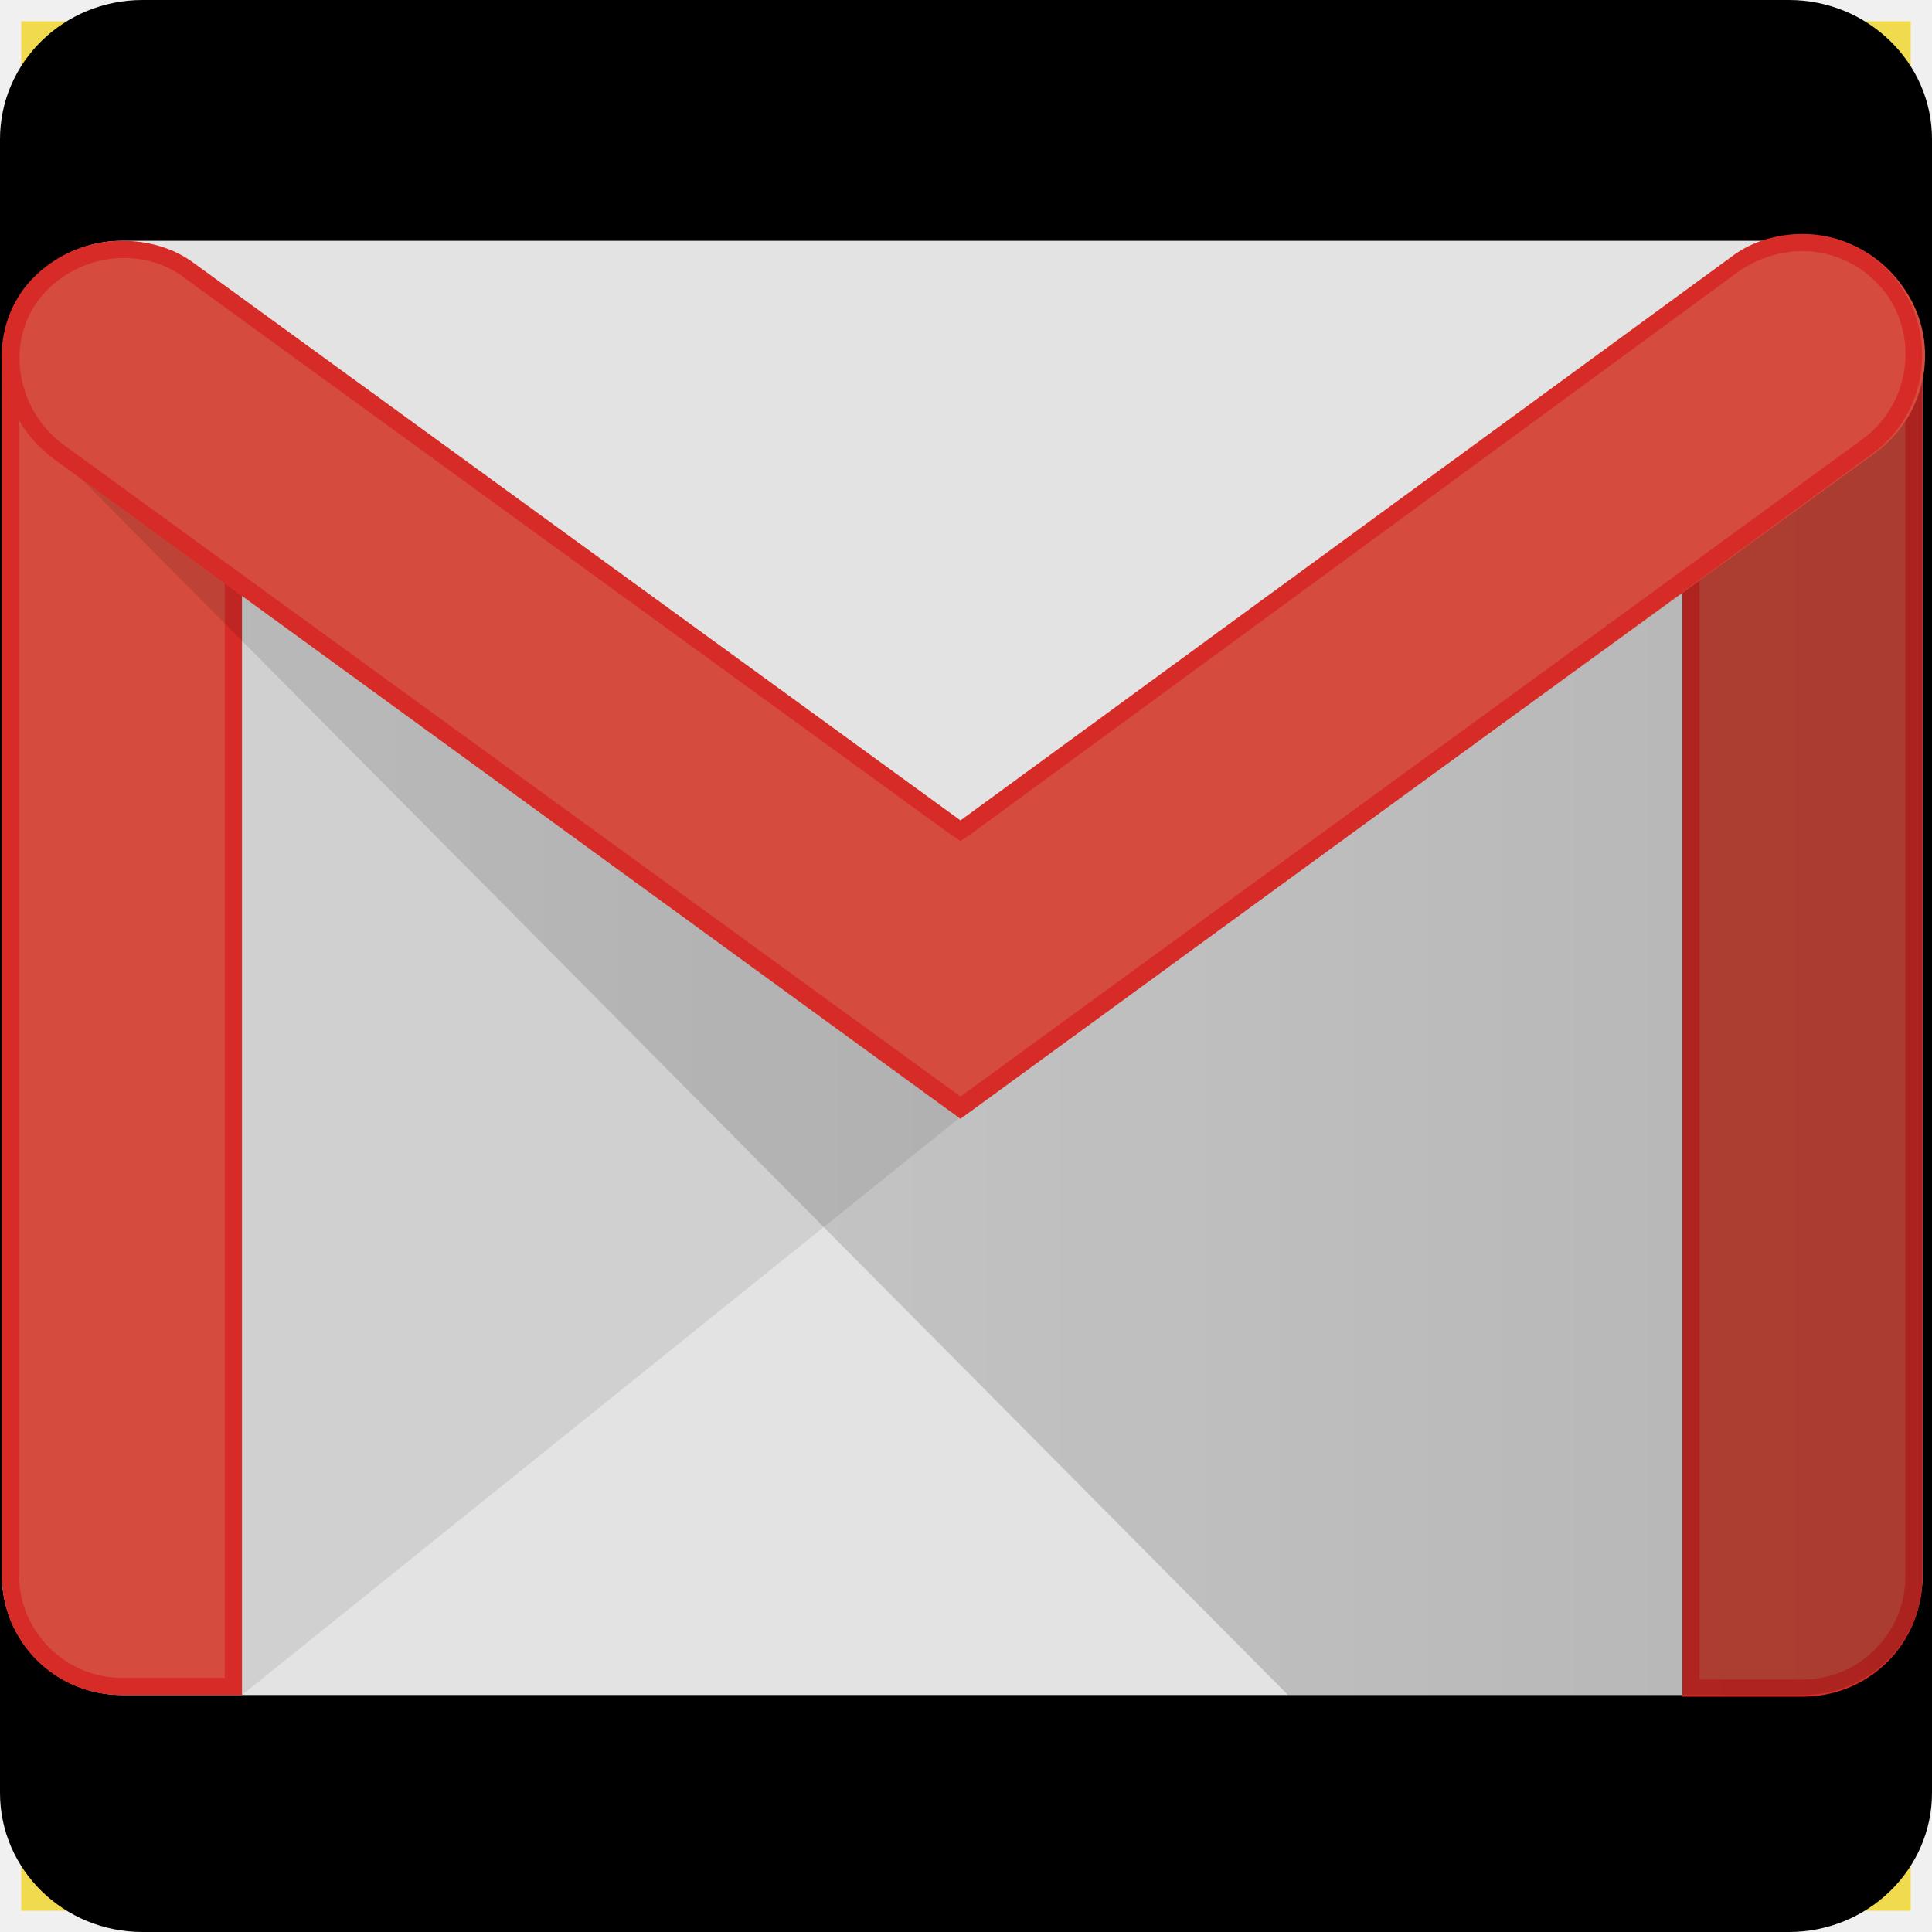
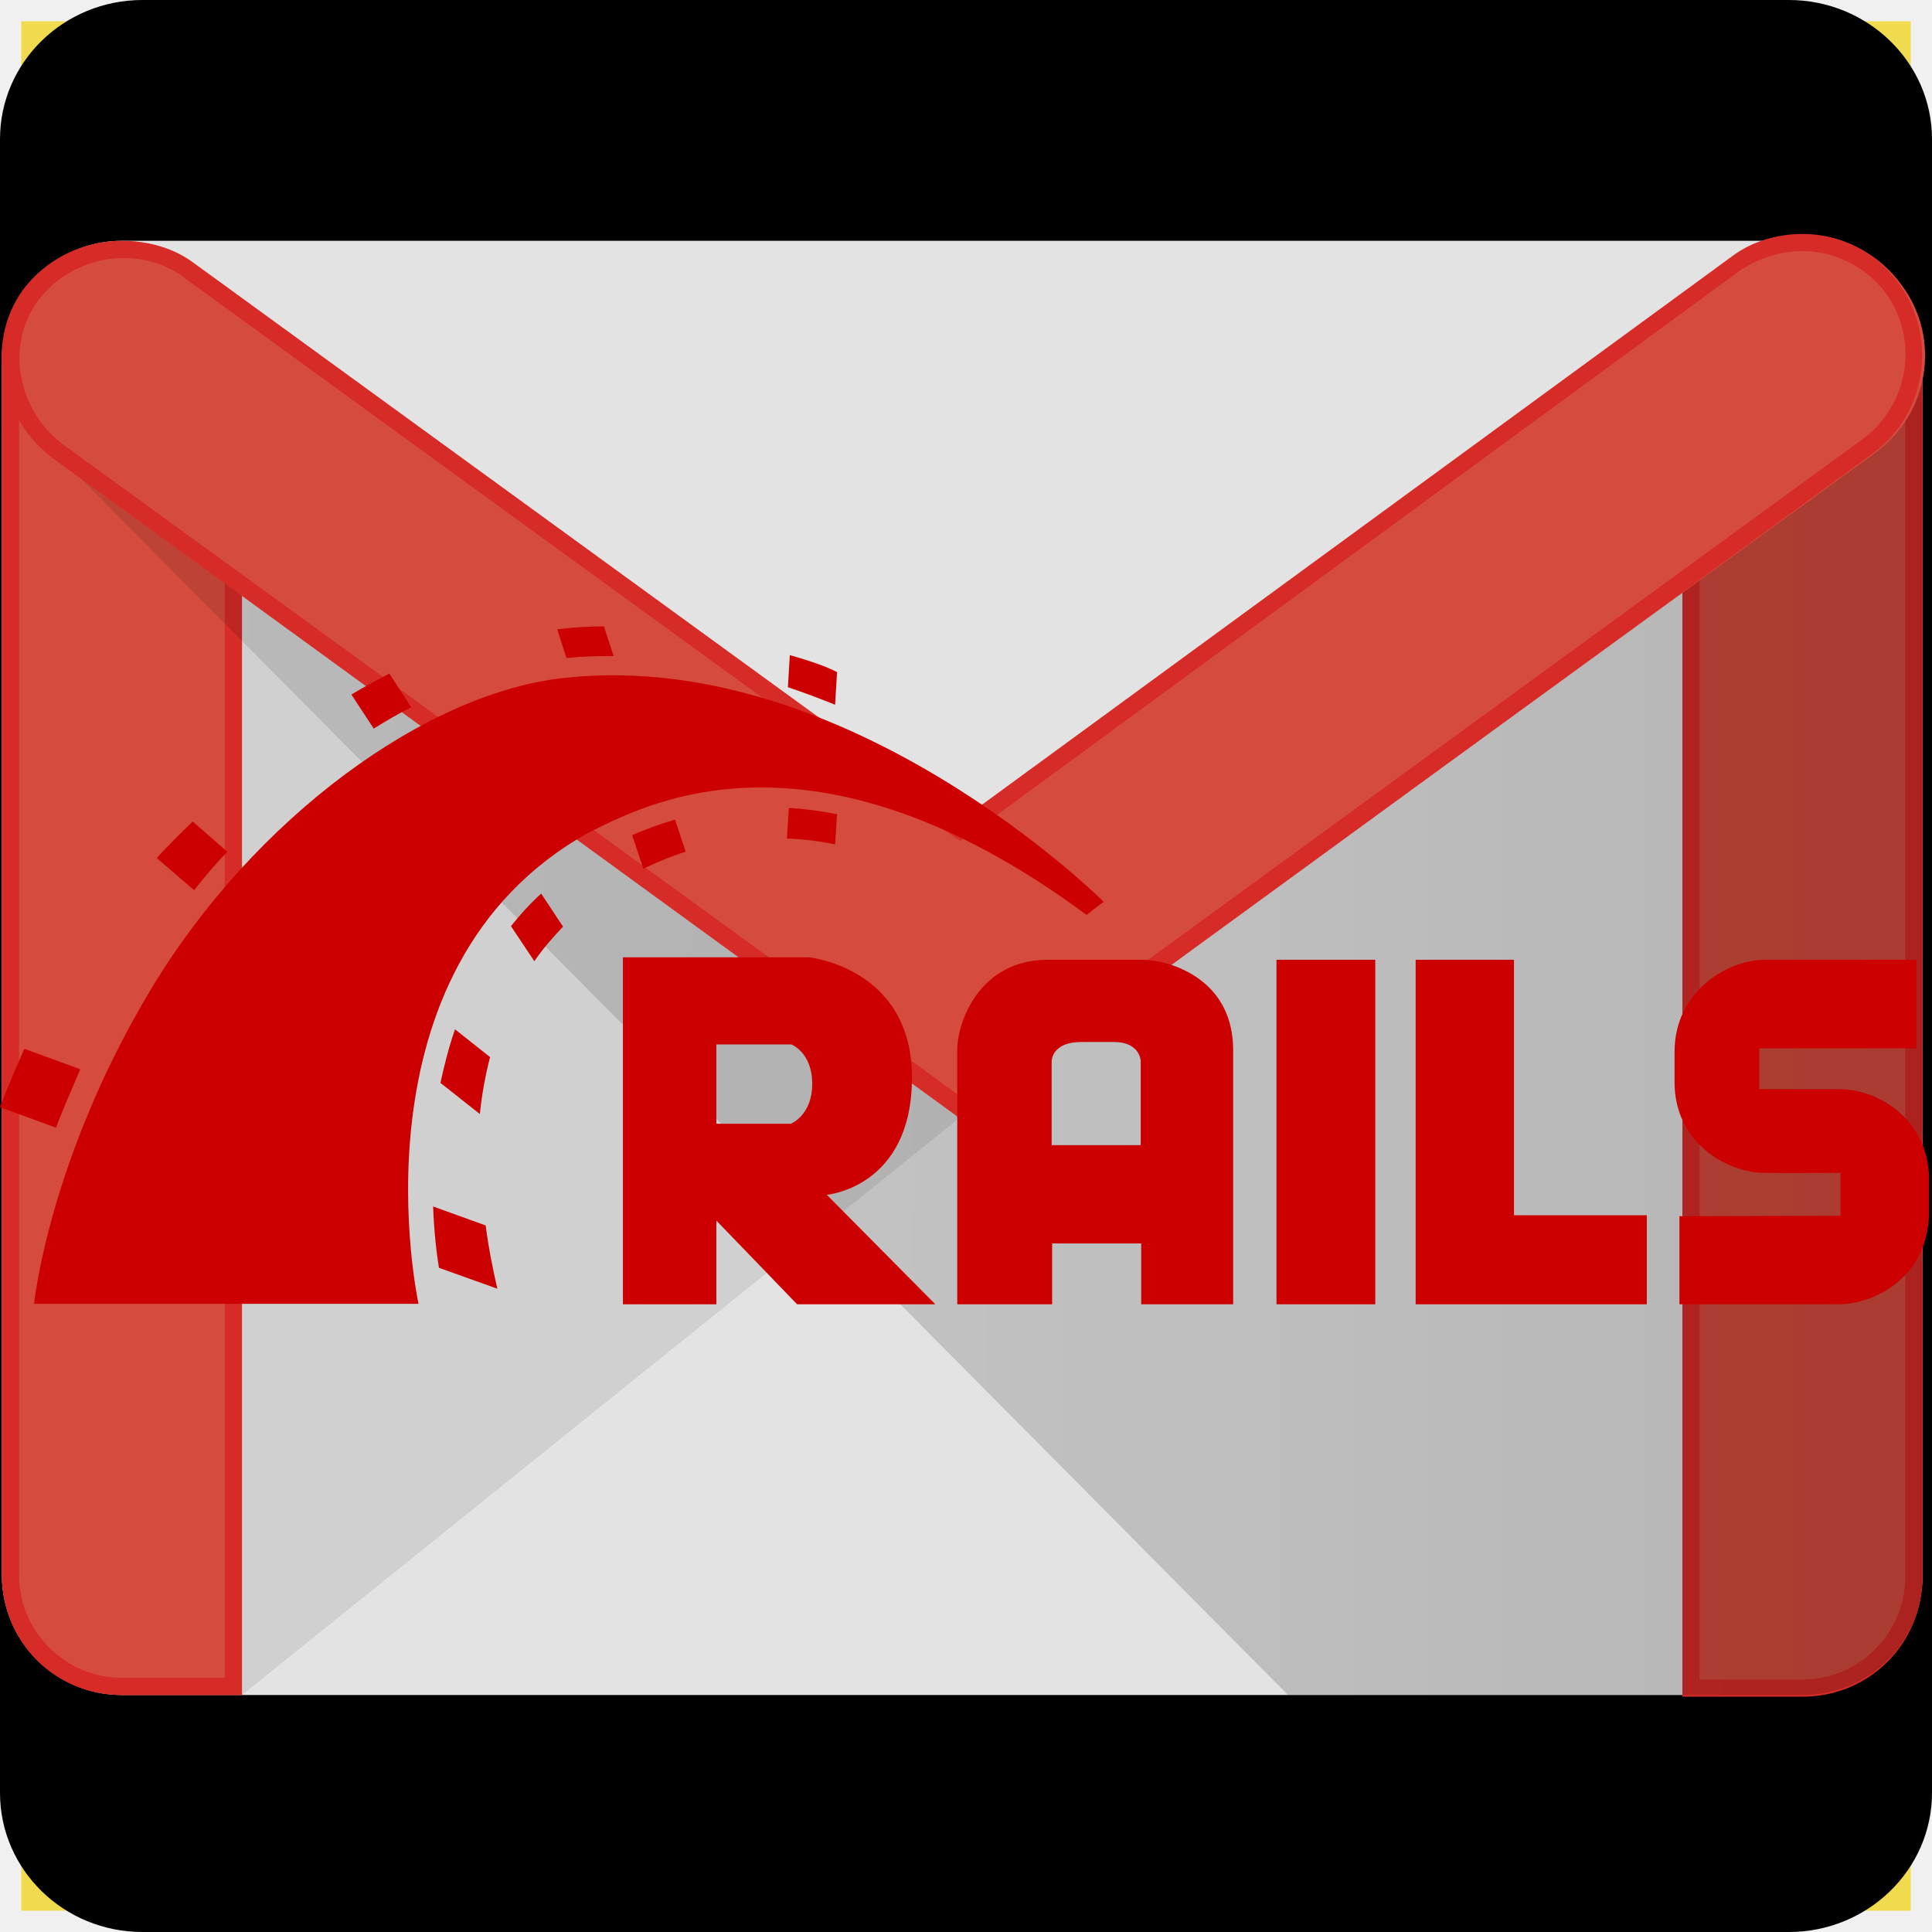
<svg xmlns="http://www.w3.org/2000/svg" xmlns:xlink="http://www.w3.org/1999/xlink" version="1.1">
  <svg id="htmlSVG" viewBox="0 0 128 128">
    <path fill="#E44D26" d="M27.854 116.354l-8.043-90.211h88.378l-8.051 90.197-36.192 10.033z" />
    <path fill="#F16529" d="M64 118.704l29.244-8.108 6.881-77.076h-36.125z" />
    <path fill="#EBEBEB" d="M64 66.978h-14.641l-1.01-11.331h15.651v-11.064h-27.743l.264 2.969 2.72 30.489h24.759zM64 95.711l-.049.013-12.321-3.328-.788-8.823h-11.107l1.55 17.372 22.664 6.292.051-.015z" />
    <path d="M28.034 1.627h5.622v5.556h5.144v-5.556h5.623v16.822h-5.623v-5.633h-5.143v5.633h-5.623v-16.822zM51.816 7.206h-4.95v-5.579h15.525v5.579h-4.952v11.243h-5.623v-11.243zM64.855 1.627h5.862l3.607 5.911 3.603-5.911h5.865v16.822h-5.601v-8.338l-3.867 5.981h-.098l-3.87-5.981v8.338h-5.502v-16.822zM86.591 1.627h5.624v11.262h7.907v5.561h-13.531v-16.823z" />
    <path fill="#fff" d="M63.962 66.978v11.063h13.624l-1.284 14.349-12.34 3.331v11.51l22.682-6.286.166-1.87 2.6-29.127.27-2.97h-2.982zM63.962 44.583v11.064h26.725l.221-2.487.505-5.608.265-2.969z" />
  </svg>
  <svg id="cssSVG" viewBox="0 0 128 128">
    <path fill="#131313" d="M89.234 5.856h-7.384l7.679 8.333v3.967h-15.816v-4.645h7.678l-7.678-8.333v-3.971h15.521v4.649zm-18.657 0h-7.384l7.679 8.333v3.967h-15.817v-4.645h7.679l-7.679-8.333v-3.971h15.522v4.649zm-18.474.19h-7.968v7.271h7.968v4.839h-13.632v-16.949h13.632v4.839z" />
    <path fill="#1572B6" d="M27.613 116.706l-8.097-90.813h88.967l-8.104 90.798-36.434 10.102-36.332-10.087z" />
    <path fill="#33A9DC" d="M64.001 119.072l29.439-8.162 6.926-77.591h-36.365v85.753z" />
    <path fill="#fff" d="M64 66.22h14.738l1.019-11.405h-15.757v-11.138h27.929l-.267 2.988-2.737 30.692h-24.925v-11.137z" />
    <path fill="#EBEBEB" d="M64.067 95.146l-.049.014-12.404-3.35-.794-8.883h-11.179l1.561 17.488 22.814 6.333.052-.015v-11.587z" />
    <path fill="#fff" d="M77.792 76.886l-1.342 14.916-12.422 3.353v11.588l22.833-6.328.168-1.882 1.938-21.647h-11.175z" />
    <path fill="#EBEBEB" d="M64.039 43.677v11.137h-26.903l-.224-2.503-.507-5.646-.267-2.988h27.901zM64 66.221v11.138h-12.247l-.223-2.503-.508-5.647-.267-2.988h13.245z" />
  </svg>
  <svg id="jsSVG" viewBox="0 0 128 128">
    <path fill="#F0DB4F" d="M1.408 1.408h125.184v125.185h-125.184z" />
    <path fill="#323330" d="M116.347 96.736c-.917-5.711-4.641-10.508-15.672-14.981-3.832-1.761-8.104-3.022-9.377-5.926-.452-1.69-.512-2.642-.226-3.665.821-3.32 4.784-4.355 7.925-3.403 2.023.678 3.938 2.237 5.093 4.724 5.402-3.498 5.391-3.475 9.163-5.879-1.381-2.141-2.118-3.129-3.022-4.045-3.249-3.629-7.676-5.498-14.756-5.355l-3.688.477c-3.534.893-6.902 2.748-8.877 5.235-5.926 6.724-4.236 18.492 2.975 23.335 7.104 5.332 17.54 6.545 18.873 11.531 1.297 6.104-4.486 8.08-10.234 7.378-4.236-.881-6.592-3.034-9.139-6.949-4.688 2.713-4.688 2.713-9.508 5.485 1.143 2.499 2.344 3.63 4.26 5.795 9.068 9.198 31.76 8.746 35.83-5.176.165-.478 1.261-3.666.38-8.581zm-46.885-37.793h-11.709l-.048 30.272c0 6.438.333 12.34-.714 14.149-1.713 3.558-6.152 3.117-8.175 2.427-2.059-1.012-3.106-2.451-4.319-4.485-.333-.584-.583-1.036-.667-1.071l-9.52 5.83c1.583 3.249 3.915 6.069 6.902 7.901 4.462 2.678 10.459 3.499 16.731 2.059 4.082-1.189 7.604-3.652 9.448-7.401 2.666-4.915 2.094-10.864 2.07-17.444.06-10.735.001-21.468.001-32.237z" />
  </svg>
  <svg id="jquerySVG" viewBox="0 0 128 128">
    <path fill="#0868AC" d="M27.758 20.421c-7.352 10.565-6.437 24.312-.82 35.54l.411.798.263.506.164.291.293.524c.174.307.353.612.536.919l.306.504c.203.326.41.65.622.973l.265.409c.293.437.592.872.901 1.301l.026.033.152.205c.267.368.542.732.821 1.093l.309.393c.249.313.502.623.759.934l.29.346c.345.406.698.812 1.057 1.208l.021.022.041.045c.351.383.71.758 1.075 1.133l.344.347c.282.284.569.563.858.841l.351.334c.387.364.777.722 1.176 1.07l.018.016.205.174c.351.305.708.605 1.068.902l.442.353c.294.235.591.468.89.696l.477.361c.33.243.663.482.999.717l.363.258.101.072c.318.22.645.431.97.642l.42.28c.5.315 1.007.628 1.519.93l.42.237c.377.217.756.431 1.14.639l.631.326.816.424.188.091.334.161c.427.204.858.405 1.293.599l.273.122c.498.218 1.001.427 1.508.628l.368.144c.469.182.945.359 1.423.527l.179.062c.524.184 1.054.353 1.587.52l.383.114c.542.164 1.079.358 1.638.462 35.553 6.483 45.88-21.364 45.88-21.364-8.674 11.3-24.069 14.28-38.656 10.962-.553-.125-1.089-.298-1.628-.456l-.406-.124c-.526-.161-1.049-.33-1.568-.51l-.215-.077c-.465-.164-.924-.336-1.382-.513l-.388-.152c-.501-.198-1-.405-1.492-.62l-.298-.133c-.423-.191-.842-.384-1.259-.585l-.364-.175c-.327-.159-.65-.328-.974-.495l-.649-.341c-.395-.21-.782-.43-1.167-.654l-.394-.219c-.513-.303-1.019-.615-1.52-.932l-.41-.273c-.363-.234-.725-.473-1.081-.719l-.349-.245c-.344-.242-.685-.489-1.022-.738l-.453-.343c-.31-.237-.618-.476-.922-.721l-.411-.33c-.388-.318-.771-.64-1.149-.969l-.126-.105c-.409-.359-.811-.728-1.208-1.098l-.34-.328c-.294-.279-.584-.561-.868-.851l-.34-.34c-.362-.37-.717-.745-1.065-1.126l-.053-.057c-.368-.402-.728-.813-1.08-1.229l-.283-.336c-.263-.316-.523-.638-.777-.961l-.285-.355c-.307-.397-.605-.793-.898-1.195-8.098-11.047-11.008-26.283-4.535-38.795M50.578 11.519c-5.316 7.65-5.028 17.893-.88 25.983.695 1.356 1.477 2.673 2.351 3.925.796 1.143 1.68 2.501 2.737 3.418.383.422.784.834 1.193 1.238l.314.311c.397.385.801.764 1.218 1.132l.05.043.012.012c.462.405.939.794 1.423 1.178l.323.252c.486.372.981.738 1.489 1.087l.043.033.68.447.322.213c.363.233.73.459 1.104.676l.156.092c.322.185.648.367.975.545l.347.18.682.354.103.047c.469.23.941.453 1.424.663l.314.13c.386.163.775.323 1.167.473l.5.184c.356.132.712.253 1.072.373l.484.155c.511.158 1.017.359 1.549.448 27.45 4.547 33.787-16.588 33.787-16.588-5.712 8.228-16.775 12.153-28.58 9.089-.524-.138-1.042-.288-1.555-.449l-.467-.151c-.365-.117-.728-.243-1.087-.374l-.491-.183c-.394-.152-.784-.309-1.171-.473l-.315-.133c-.485-.211-.962-.434-1.432-.666l-.718-.365-.414-.213c-.306-.166-.61-.338-.909-.514l-.217-.123c-.372-.217-.738-.44-1.1-.672l-.332-.221-.712-.472c-.506-.349-.999-.714-1.484-1.085l-.334-.264c-5.167-4.079-9.263-9.655-11.21-15.977-2.041-6.557-1.601-13.917 1.935-19.891M69.771 4.868c-3.134 4.612-3.442 10.341-1.267 15.435 2.293 5.407 6.992 9.648 12.477 11.66l.682.235.3.096c.323.102.644.22.978.282 15.157 2.929 19.268-7.777 20.362-9.354-3.601 5.185-9.653 6.43-17.079 4.627-.586-.142-1.231-.354-1.796-.555-.725-.259-1.439-.553-2.134-.886-1.318-.634-2.575-1.402-3.741-2.282-6.645-5.042-10.772-14.659-6.436-22.492" />
    <path fill="#131B28" d="M66.359 96.295h-4.226c-.234 0-.467.188-.517.417l-1.5 6.94-1.5 6.94c-.049.229-.282.417-.516.417h-2.991c-2.959 0-2.617-2.047-2.011-4.851l.018-.085.066-.354.012-.066.135-.72.145-.771.154-.785.682-3.332.683-3.332c.047-.23-.107-.419-.341-.419h-4.337c-.234 0-.466.188-.514.418l-.933 4.424-.932 4.425-.002.006-.086.412c-1.074 4.903-.79 9.58 5.048 9.727l.17.003h9.163c.234 0 .467-.188.516-.417l1.976-9.289 1.976-9.29c.049-.23-.103-.417-.338-.418zM21.103 96.246h-4.64c-.235 0-.469.188-.521.416l-.44 1.942-.44 1.942c-.051.229.098.416.333.416h4.676c.235 0 .468-.188.518-.417l.425-1.941.425-1.941c.049-.229-.101-.417-.336-.417zM19.757 102.29h-4.677c-.234 0-.469.188-.521.416l-.657 2.91-.656 2.909-.183.834-.631 2.97-.63 2.971c-.049.229-.15.599-.225.821 0 0-.874 2.6-2.343 2.57l-.184-.004-1.271-.023h-.001c-.234-.003-.469.18-.524.407l-.485 2.039-.484 2.038c-.055.228.093.416.326.42.833.01 2.699.031 3.828.031 3.669 0 5.604-2.033 6.843-7.883l1.451-6.714 1.361-6.297c.049-.227-.103-.415-.337-.415zM105.874 100.716l-.194-.801-.191-.82-.097-.414c-.38-1.477-1.495-2.328-3.917-2.328l-3.77-.004-3.472-.005h-3.907c-.234 0-.466.188-.515.417l-.173.816-.204.964-.057.271-1.759 8.24-1.67 7.822c-.05.23-.066.512-.038.626.028.115.479.209.713.209h3.524c.235 0 .532-.042.66-.094s.317-.513.364-.742l.626-3.099.627-3.1.001-.005.084-.413.76-3.56.671-3.144c.05-.229.281-.416.515-.417l11.089-.005c.235.002.383-.185.33-.414zM120.149 93.476l-.854.003h-3.549c-.235 0-.536.159-.667.353l-7.849 11.498c-.132.194-.283.166-.335-.062l-.578-2.533c-.052-.229-.287-.416-.522-.416h-5.045c-.235 0-.374.184-.31.409l2.261 7.921c.064.226.069.596.011.824l-.985 3.833c-.059.228.085.413.32.413h4.987c.234 0 .474-.186.532-.413l.986-3.833c.058-.229.221-.567.363-.755l12.742-16.911c.142-.188.065-.341-.169-.339l-1.339.008zM80.063 103.395v-.004c-.029.254-.264.441-.499.441h-6.397c-.222 0-.334-.15-.301-.336l.006-.015-.004.002.003-.021.029-.109c.611-1.624 1.855-2.69 4.194-2.69 2.634-.001 3.148 1.285 2.969 2.732zm-1.877-7.384c-8.211 0-10.157 4.984-11.249 10.015-1.091 5.128-.998 9.921 7.5 9.921h1.03l.256-.001h.06l1.02-.003h.018c2.244-.009 4.495-.026 5.406-.033.233-.004.461-.191.509-.42l.344-1.681.067-.327.41-2.006c.047-.229-.106-.418-.341-.418h-7.639c-3.039 0-3.941-.807-3.608-3.181h12.211l-.001.001.008-.001c.194-.003.374-.137.445-.315l.029-.106-.001.001c1.813-6.839 1.293-11.445-6.474-11.446zM39.376 103.369l-.116.409v.001l-.922 3.268-.922 3.267c-.063.227-.308.411-.543.411h-4.88c-3.702 0-4.604-2.896-3.702-7.166.901-4.368 2.668-7.083 6.312-7.358 4.98-.376 5.976 3.126 4.773 7.168zm3.348 7.105s2.301-5.588 2.823-8.814c.713-4.319-1.45-10.585-9.804-10.585-8.306 0-11.914 5.981-13.29 12.484-1.376 6.55.427 12.293 8.686 12.246l6.516-.024 6.089-.022c.234-.002.474-.188.534-.414l1.061-4.046c.059-.228-.084-.414-.319-.416l-1.017-.006-1.017-.006c-.199-.001-.313-.131-.289-.302l.027-.095zM83.844 106.733c0 .155-.125.281-.28.281-.154 0-.28-.126-.28-.281 0-.154.125-.279.28-.279.155 0 .28.125.28.279z" />
  </svg>
  <svg id="githubSVG" role="img" viewBox="0 0 24 24">
    <path d="M12 .297c-6.63 0-12 5.373-12 12 0 5.303 3.438 9.8 8.205 11.385.6.113.82-.258.82-.577 0-.285-.01-1.04-.015-2.04-3.338.724-4.042-1.61-4.042-1.61C4.422 18.07 3.633 17.7 3.633 17.7c-1.087-.744.084-.729.084-.729 1.205.084 1.838 1.236 1.838 1.236 1.07 1.835 2.809 1.305 3.495.998.108-.776.417-1.305.76-1.605-2.665-.3-5.466-1.332-5.466-5.93 0-1.31.465-2.38 1.235-3.22-.135-.303-.54-1.523.105-3.176 0 0 1.005-.322 3.3 1.23.96-.267 1.98-.399 3-.405 1.02.006 2.04.138 3 .405 2.28-1.552 3.285-1.23 3.285-1.23.645 1.653.24 2.873.12 3.176.765.84 1.23 1.91 1.23 3.22 0 4.61-2.805 5.625-5.475 5.92.42.36.81 1.096.81 2.22 0 1.606-.015 2.896-.015 3.286 0 .315.21.69.825.57C20.565 22.092 24 17.592 24 12.297c0-6.627-5.373-12-12-12" />
  </svg>
  <svg id="githubcolorSVG" viewBox="0 0 256 259.3" version="1.1">
    <g>
      <path fill="#9EDCF2" d="M200.9,199.8c0,13.9-32.2,25.1-71.9,25.1c-39.7,0-71.9-11.3-71.9-25.1c0-13.9,32.2-25.1,71.9-25.1C168.7,174.7,200.9,185.9,200.9,199.8L200.9,199.8z M200.9,199.8" />
      <g>
        <defs>
          <path id="SVGID_1_" d="M98.1,244.8c1.6,7.5,5.5,11.9,9.4,14.5l41.1,0c5-3.4,10.1-9.8,10.1-21.8v-31c0,0,0.6-7.7,7.7-10.2c0,0,4.1-2.9-0.3-4.5c0,0-19.5-1.6-19.5,14.4v23.6c0,0,0.8,8.7-3.8,12.3v-29.2c0,0,0.3-9.3,5.1-12.8c0,0,3.2-5.7-3.8-4.2c0,0-13.4,1.9-14,17.6l-0.3,30h-3.2l-0.3-30c-0.6-15.6-14-17.6-14-17.6c-7-1.6-3.8,4.2-3.8,4.2c4.8,3.5,5.1,12.8,5.1,12.8v29.5c-4.6-3.3-3.8-12.6-3.8-12.6v-23.6c0-16-19.5-14.4-19.5-14.4c-4.5,1.6-0.3,4.5-0.3,4.5c7,2.6,7.7,10.2,7.7,10.2v21.7L98.1,244.8z" />
        </defs>
        <clipPath id="SVGID_2_">
          <use xlink:href="#SVGID_1_" overflow="visible" />
        </clipPath>
        <path clip-path="url(#SVGID_2_)" fill="#7DBCE7" d="M200.9,199.8c0,13.9-32.2,25.1-71.9,25.1c-39.7,0-71.9-11.3-71.9-25.1c0-13.9,32.2-25.1,71.9-25.1C168.7,174.7,200.9,185.9,200.9,199.8L200.9,199.8z M200.9,199.8" />
      </g>
      <path fill="#9EDCF2" d="M46.9,125.9l-2.1,7.2c0,0-0.5,2.6,1.9,3.1c2.6-0.1,2.4-2.5,2.2-3.2L46.9,125.9L46.9,125.9z M46.9,125.9" />
      <path fill="#010101" d="M255.8,95.6l0.2-0.9c-21.1-4.2-42.7-4.3-55.8-3.7c2.1-7.7,2.8-16.7,2.8-26.6c0-14.3-5.4-25.7-14-34.3c1.5-4.9,3.5-15.8-2-29.7c0,0-9.8-3.1-32.1,11.8c-8.7-2.2-18-3.3-27.3-3.3c-10.2,0-20.5,1.3-30.2,3.9C74.4-2.9,64.3,0.3,64.3,0.3c-6.6,16.5-2.5,28.8-1.3,31.8c-7.8,8.4-12.5,19.1-12.5,32.2c0,9.9,1.1,18.8,3.9,26.5c-13.2-0.5-34-0.3-54.4,3.8l0.2,0.9c20.4-4.1,41.4-4.2,54.5-3.7c0.6,1.6,1.3,3.2,2,4.7c-13,0.4-35.1,2.1-56.3,8.1l0.3,0.9c21.4-6,43.7-7.6,56.6-8c7.8,14.4,23,23.8,50.2,26.7c-3.9,2.6-7.8,7-9.4,14.5c-5.3,2.5-21.9,8.7-31.9-8.5c0,0-5.6-10.2-16.3-11c0,0-10.4-0.2-0.7,6.5c0,0,6.9,3.3,11.7,15.6c0,0,6.3,21,36.4,14.2V177c0,0-0.6,7.7-7.7,10.2c0,0-4.2,2.9,0.3,4.5c0,0,19.5,1.6,19.5-14.4v-23.6c0,0-0.8-9.4,3.8-12.6v38.8c0,0-0.3,9.3-5.1,12.8c0,0-3.2,5.7,3.8,4.2c0,0,13.4-1.9,14-17.6l0.3-39.3h3.2l0.3,39.3c0.6,15.6,14,17.6,14,17.6c7,1.6,3.8-4.2,3.8-4.2c-4.8-3.5-5.1-12.8-5.1-12.8v-38.5c4.6,3.6,3.8,12.3,3.8,12.3v23.6c0,16,19.5,14.4,19.5,14.4c4.5-1.6,0.3-4.5,0.3-4.5c-7-2.6-7.7-10.2-7.7-10.2v-31c0-12.1-5.1-18.5-10.1-21.8c29-2.9,42.9-12.2,49.3-26.8c12.7,0.3,35.6,1.9,57.4,8.1l0.3-0.9c-21.7-6.1-44.4-7.7-57.3-8.1c0.6-1.5,1.1-3,1.6-4.6C212.9,91.4,234.6,91.4,255.8,95.6L255.8,95.6z M255.8,95.6" />
      <path fill="#F5CCB3" d="M174.6,63.7c6.2,5.7,9.9,12.5,9.9,19.8c0,34.4-25.6,35.3-57.2,35.3c-31.6,0-57.2-4.8-57.2-35.3c0-7.3,3.6-14.1,9.8-19.7c10.3-9.4,27.7-4.4,47.4-4.4C147,59.4,164.3,54.3,174.6,63.7L174.6,63.7z M174.6,63.7" />
      <path fill="#FFFFFF" d="M108.3,85.3c0,9.5-5.3,17.1-11.9,17.1c-6.6,0-11.9-7.7-11.9-17.1c0-9.5,5.3-17.1,11.9-17.1C103,68.1,108.3,75.8,108.3,85.3L108.3,85.3z M108.3,85.3" />
      <path fill="#AF5C51" d="M104.5,85.5c0,6.3-3.6,11.4-7.9,11.4c-4.4,0-7.9-5.1-7.9-11.4c0-6.3,3.6-11.4,7.9-11.4C100.9,74.1,104.5,79.2,104.5,85.5L104.5,85.5z M104.5,85.5" />
      <path fill="#FFFFFF" d="M172.2,85.3c0,9.5-5.3,17.1-11.9,17.1c-6.6,0-11.9-7.7-11.9-17.1c0-9.5,5.3-17.1,11.9-17.1C166.8,68.1,172.2,75.8,172.2,85.3L172.2,85.3z M172.2,85.3" />
      <path fill="#AF5C51" d="M168.3,85.5c0,6.3-3.6,11.4-7.9,11.4c-4.4,0-7.9-5.1-7.9-11.4c0-6.3,3.6-11.4,7.9-11.4C164.8,74.1,168.3,79.2,168.3,85.5L168.3,85.5z M168.3,85.5" />
      <path fill="#AF5C51" d="M130.5,100.5c0,1.6-1.3,3-3,3c-1.6,0-3-1.3-3-3s1.3-3,3-3C129.1,97.5,130.5,98.8,130.5,100.5L130.5,100.5z M130.5,100.5" />
      <path fill="#AF5C51" d="M120.6,108c-0.2-0.5,0.1-1,0.6-1.2c0.5-0.2,1,0.1,1.2,0.6c0.8,2.2,2.8,3.6,5.1,3.6c2.3,0,4.3-1.5,5.1-3.6c0.2-0.5,0.7-0.8,1.2-0.6c0.5,0.2,0.8,0.7,0.6,1.2c-1,2.9-3.8,4.9-6.9,4.9C124.4,112.9,121.6,110.9,120.6,108L120.6,108z M120.6,108" />
      <path fill="#C4E5D9" d="M54.5,121.6c0,0.8-0.9,1.4-2.1,1.4c-1.1,0-2.1-0.6-2.1-1.4c0-0.8,0.9-1.4,2.1-1.4C53.6,120.2,54.5,120.8,54.5,121.6L54.5,121.6z M54.5,121.6" />
      <path fill="#C4E5D9" d="M60.3,124.8c0,0.8-0.9,1.4-2.1,1.4c-1.1,0-2.1-0.6-2.1-1.4c0-0.8,0.9-1.4,2.1-1.4C59.4,123.4,60.3,124,60.3,124.8L60.3,124.8z M60.3,124.8" />
      <path fill="#C4E5D9" d="M63.8,129c0,0.8-0.9,1.4-2.1,1.4c-1.1,0-2.1-0.6-2.1-1.4c0-0.8,0.9-1.4,2.1-1.4C62.9,127.5,63.8,128.2,63.8,129L63.8,129z M63.8,129" />
      <path fill="#C4E5D9" d="M67,133.8c0,0.8-0.9,1.4-2.1,1.4c-1.1,0-2.1-0.6-2.1-1.4c0-0.8,0.9-1.4,2.1-1.4C66.1,132.3,67,133,67,133.8L67,133.8z M67,133.8" />
      <path fill="#C4E5D9" d="M70.5,138.2c0,0.8-0.9,1.4-2.1,1.4c-1.1,0-2.1-0.6-2.1-1.4c0-0.8,0.9-1.4,2.1-1.4C69.6,136.8,70.5,137.4,70.5,138.2L70.5,138.2z M70.5,138.2" />
      <path fill="#C4E5D9" d="M75.3,142.1c0,0.8-0.9,1.4-2.1,1.4c-1.1,0-2.1-0.6-2.1-1.4c0-0.8,0.9-1.4,2.1-1.4C74.4,140.6,75.3,141.3,75.3,142.1L75.3,142.1z M75.3,142.1" />
      <path fill="#C4E5D9" d="M82,144.6c0,0.8-0.9,1.4-2.1,1.4c-1.1,0-2.1-0.6-2.1-1.4c0-0.8,0.9-1.4,2.1-1.4C81.1,143.2,82,143.8,82,144.6L82,144.6z M82,144.6" />
      <path fill="#C4E5D9" d="M88.7,144.6c0,0.8-0.9,1.4-2.1,1.4c-1.1,0-2.1-0.6-2.1-1.4c0-0.8,0.9-1.4,2.1-1.4C87.8,143.2,88.7,143.8,88.7,144.6L88.7,144.6z M88.7,144.6" />
      <path fill="#C4E5D9" d="M95.5,143.5c0,0.8-0.9,1.4-2.1,1.4c-1.1,0-2.1-0.6-2.1-1.4c0-0.8,0.9-1.4,2.1-1.4C94.5,142.1,95.5,142.7,95.5,143.5L95.5,143.5z M95.5,143.5" />
    </g>
  </svg>
  <svg id="linkinSVG" role="img" viewBox="0 0 24 24">
    <path d="M20.447 20.452h-3.554v-5.569c0-1.328-.027-3.037-1.852-3.037-1.853 0-2.136 1.445-2.136 2.939v5.667H9.351V9h3.414v1.561h.046c.477-.9 1.637-1.85 3.37-1.85 3.601 0 4.267 2.37 4.267 5.455v6.286zM5.337 7.433c-1.144 0-2.063-.926-2.063-2.065 0-1.138.92-2.063 2.063-2.063 1.14 0 2.064.925 2.064 2.063 0 1.139-.925 2.065-2.064 2.065zm1.782 13.019H3.555V9h3.564v11.452zM22.225 0H1.771C.792 0 0 .774 0 1.729v20.542C0 23.227.792 24 1.771 24h20.451C23.2 24 24 23.227 24 22.271V1.729C24 .774 23.2 0 22.222 0h.003z" />
  </svg>
  <svg id="treehouseSVG" role="img" viewBox="0 0 24 24">
    <path d="M20.537 4.118c-.806-.453-2.092.278-2.871 1.635L16.25 8.215a3.104 3.104 0 0 0 .21 3.18l.041.062c.653.94 1.535 1.808 1.823 2.118a1.613 1.613 0 0 1-.739 2.654 1.603 1.603 0 0 1-2.025-1.747c.045-.35-.067-.927-.574-1.489-.506-.563-1.54.5-1.874 1.61l-.016.061c-.334 1.094-.546 2.05-.482 2.143.037.06.072.12.105.182a1.81 1.81 0 0 1-3.196 1.701 1.806 1.806 0 0 1 .747-2.446l.121-.061c.065-.03.26-.486.423-1.032l.301-.987c.019-.047.033-.107.045-.168l.897-3.19-.957 1.96c-.112-.363-.3-.38-.709-.091-.243.183-.653.531-.85.669-.365.273-.685.788-.851 1.109a1.313 1.313 0 0 1-.41.5c-.684.564-1.687.456-2.234-.227a1.591 1.591 0 0 1 .912-2.552c.409-.092 1.777-.927 2.596-1.52.152-.106.274-.197.38-.304l2.203-1.67-1.914 1.032s-.196-.016-.426.017c-.698.075-1.428.182-1.564.35a.999.999 0 0 1-.29.272c-.637.456-1.519.32-1.989-.317A1.437 1.437 0 0 1 6.29 8.04c.259-.183.577-.274.865-.274.518.016 1.87.29 2.993.092l.288-.045c1.14-.196 2.476-1.186 3.024-2.187l1.184-2.067c.653-1.139.608-2.384-.105-2.795l-1.323-.76c-.653-.363-1.715-.363-2.354 0L2.004 4.97C1.337 5.319.805 6.23.805 6.975v9.744c0 .744.532 1.656 1.178 2.02l8.85 4.983c.652.365 1.716.365 2.354 0l8.826-4.983c.653-.368 1.184-1.276 1.184-2.02v-9.76c0-.744-.531-1.653-1.169-2.02l-1.46-.823" />
  </svg>
  <svg id="gmailSVG" viewBox="0 0 256 194" version="1.1">
    <defs>
      <linearGradient x1="0.004%" y1="49.998%" x2="100.032%" y2="49.998%" id="linearGradient-1">
        <stop stop-color="#000000" stop-opacity="0.1" offset="0%" />
        <stop stop-color="#000000" stop-opacity="0.2" offset="100%" />
      </linearGradient>
    </defs>
    <g>
      <path d="M238.834,193.595 L16.154,193.595 C7.52,193.595 0.249,186.551 0.249,177.689 L0.249,16.815 C0.249,8.18 7.292,0.909 16.154,0.909 L238.834,0.909 C247.468,0.909 254.74,7.953 254.74,16.815 L254.74,177.689 C254.74,186.551 247.696,193.595 238.834,193.595 L238.834,193.595 Z" fill="#E3E3E3" />
      <path d="M32.06,193.595 L127.267,117.02 L127.949,112.93 L29.788,42.264 L29.56,190.187 L32.06,193.595 Z" opacity="0.1" fill="#231F20" />
      <path d="M16.154,193.595 C7.292,193.595 0.249,186.551 0.249,177.689 L0.249,16.587 C0.249,7.726 7.292,6.135 16.154,6.135 C25.016,6.135 32.06,7.953 32.06,16.587 L32.06,193.595 L16.154,193.595 L16.154,193.595 Z" fill="#D54B3D" />
      <path d="M16.154,8.407 C27.515,8.407 29.788,11.816 29.788,16.587 L29.788,191.323 L16.154,191.323 C8.656,191.323 2.521,185.188 2.521,177.689 L2.521,16.587 C2.521,11.588 4.793,8.407 16.154,8.407 L16.154,8.407 Z M16.154,6.135 C7.292,6.135 0.249,7.953 0.249,16.587 L0.249,177.689 C0.249,186.551 7.292,193.595 16.154,193.595 L32.06,193.595 L32.06,16.587 C32.06,7.726 25.016,6.135 16.154,6.135 L16.154,6.135 L16.154,6.135 Z" fill="#D72B27" />
      <path d="M238.834,193.595 L222.928,193.595 L222.928,16.133 C222.928,7.271 229.972,6.135 238.834,6.135 C247.696,6.135 254.74,7.271 254.74,16.133 L254.74,177.917 C254.74,186.551 247.696,193.595 238.834,193.595 L238.834,193.595 Z" fill="#D54B3D" />
      <path d="M238.834,8.407 C249.059,8.407 252.467,10.452 252.467,16.133 L252.467,177.917 C252.467,185.415 246.332,191.55 238.834,191.55 L225.2,191.55 L225.2,16.133 C225.2,10.225 228.609,8.407 238.834,8.407 L238.834,8.407 Z M238.834,6.135 C229.972,6.135 222.928,7.271 222.928,16.133 L222.928,193.822 L238.834,193.822 C247.696,193.822 254.74,186.778 254.74,177.917 L254.74,16.133 C254.74,7.271 247.696,6.135 238.834,6.135 L238.834,6.135 L238.834,6.135 Z" fill="#D72B27" />
      <path d="M170.667,193.595 L1.58,23.195 L10.474,26.812 L128.176,111.567 L254.74,18.76 L254.74,177.917 C254.74,186.551 247.696,193.595 238.834,193.595 L170.667,193.595 Z" fill="url(#linearGradient-1)" />
      <path d="M127.267,117.02 L7.065,29.766 C0.021,24.54 -2.024,14.542 3.202,7.498 C8.429,0.454 18.654,-1.136 25.925,4.09 L127.494,77.938 L229.745,3.181 C236.789,-2.045 246.787,-0.454 252.013,6.817 C257.239,13.861 255.649,23.859 248.377,29.085 L127.267,117.02 L127.267,117.02 Z" fill="#D54B3D" />
      <path d="M238.834,2.272 L238.834,2.272 C243.151,2.272 247.241,4.317 249.968,7.953 C254.285,14.088 252.922,22.495 247.014,27.04 L127.267,114.294 L8.429,27.949 C2.294,23.404 0.703,14.77 5.02,8.862 C7.52,5.453 11.837,3.181 16.381,3.181 C19.335,3.181 22.289,4.09 24.562,5.908 L125.904,79.528 L127.267,80.437 L128.63,79.528 L230.654,4.772 C233.153,3.181 235.88,2.272 238.834,2.272 L238.834,2.272 Z M238.834,0 C235.653,0 232.244,0.909 229.518,2.954 L127.267,77.711 L25.698,3.863 C22.971,1.818 19.563,0.909 16.154,0.909 C11.155,0.909 6.156,3.181 2.975,7.498 C-2.024,14.542 0.021,24.54 7.065,29.766 L127.267,117.248 L248.15,29.085 C255.194,23.859 256.785,14.088 251.786,6.817 C248.605,2.272 243.833,0 238.834,0 L238.834,0 L238.834,0 Z" fill="#D72B27" />
    </g>
  </svg>
+   <svg id="railsSVG" viewBox="0 0 512 180" version="1.1" preserveAspectRatio="xMidYMid">
+     <g fill="#CC0000">
+       <path d="M219.115,150.634 C219.115,150.634 241.685,148.699 241.685,119.553 C241.685,90.406 214.344,87.698 214.344,87.698 L165.078,87.698 L165.078,179.651 L189.84,179.651 L189.84,157.469 L211.248,179.651 L247.875,179.651 L219.115,150.634 Z M209.572,131.805 L189.84,131.805 L189.84,110.783 L209.701,110.783 C209.701,110.783 215.246,112.846 215.246,121.229 C215.246,129.612 209.572,131.805 209.572,131.805 Z M302.815,88.343 L277.666,88.343 C259.74,88.343 253.679,104.592 253.679,112.33 L253.679,179.651 L278.827,179.651 L278.827,163.53 L302.428,163.53 L302.428,179.651 L326.803,179.651 L326.803,112.33 C326.803,92.727 309.006,88.343 302.815,88.343 Z M302.428,137.479 L278.698,137.479 L278.698,115.168 C278.698,115.168 278.698,110.138 286.565,110.138 L295.206,110.138 C302.17,110.138 302.299,115.168 302.299,115.168 L302.299,137.479 L302.428,137.479 Z M338.281,88.343 L364.461,88.343 L364.461,179.651 L338.281,179.651 L338.281,88.343 Z M401.217,156.05 L401.217,88.343 L375.166,88.343 L375.166,156.05 L375.166,179.651 L401.217,179.651 L436.425,179.651 L436.425,156.05 L401.217,156.05 Z M445.066,156.308 L445.066,179.651 L487.238,179.651 C495.879,179.651 510.71,173.332 511.226,155.663 L511.226,146.636 C511.226,131.547 498.845,122.648 487.238,122.648 L466.217,122.648 L466.217,111.815 L507.873,111.815 L507.873,88.343 L467.893,88.343 C457.576,88.343 443.776,96.854 443.776,112.717 L443.776,120.842 C443.776,136.705 457.447,144.83 467.893,144.83 C496.911,144.959 460.929,144.83 487.754,144.83 L487.754,156.179 L445.066,156.308 Z" />
+       <path d="M9.028,179.522 L110.912,179.522 C110.912,179.522 91.438,90.664 155.921,54.682 C169.979,47.847 214.73,22.311 287.984,76.478 C290.305,74.543 292.498,72.995 292.498,72.995 C292.498,72.995 225.435,6.061 150.763,13.542 C113.233,16.895 67.063,51.071 39.98,96.21 C12.897,141.348 9.028,179.522 9.028,179.522 Z M221.308,20.764 L221.824,12.123 C220.663,11.478 217.439,9.93 209.314,7.609 L208.798,16.121 C213.054,17.54 217.181,19.087 221.308,20.764 Z M209.056,48.105 L208.54,56.23 C212.796,56.359 217.052,56.875 221.308,57.777 L221.824,49.781 C217.439,48.879 213.183,48.363 209.056,48.105 Z M161.338,7.867 L162.628,7.867 L160.048,-7.10542736e-15 C156.05,-7.10542736e-15 151.923,0.258 147.668,0.774 L150.118,8.383 C153.858,7.996 157.598,7.867 161.338,7.867 Z M167.528,55.327 L170.495,64.226 C174.235,62.42 177.975,60.873 181.715,59.712 L178.878,51.2 C174.493,52.49 170.753,53.908 167.528,55.327 Z M108.977,21.409 L103.174,12.51 C99.95,14.186 96.596,15.992 93.114,18.055 L99.047,27.083 C102.4,25.02 105.624,23.085 108.977,21.409 Z M135.416,79.444 L141.606,88.729 C143.798,85.505 146.378,82.539 149.215,79.573 L143.412,70.803 C140.445,73.511 137.737,76.478 135.416,79.444 Z M116.715,120.971 L127.162,129.225 C127.678,124.195 128.58,119.166 129.87,114.136 L120.584,106.785 C118.908,111.557 117.747,116.328 116.715,120.971 Z M60.228,59.712 L51.071,51.716 C47.718,54.94 44.494,58.164 41.527,61.388 L51.458,69.9 C54.166,66.418 57.132,62.936 60.228,59.712 Z M21.28,117.36 L6.448,111.944 C3.998,117.489 1.29,123.938 0,127.42 L14.831,132.836 C16.508,128.451 19.216,122.132 21.28,117.36 Z M114.781,153.729 C115.039,160.564 115.684,166.11 116.328,169.979 L131.805,175.524 C130.644,170.495 129.483,164.82 128.709,158.759 L114.781,153.729 Z" />
+     </g>
+   </svg>
</svg>
